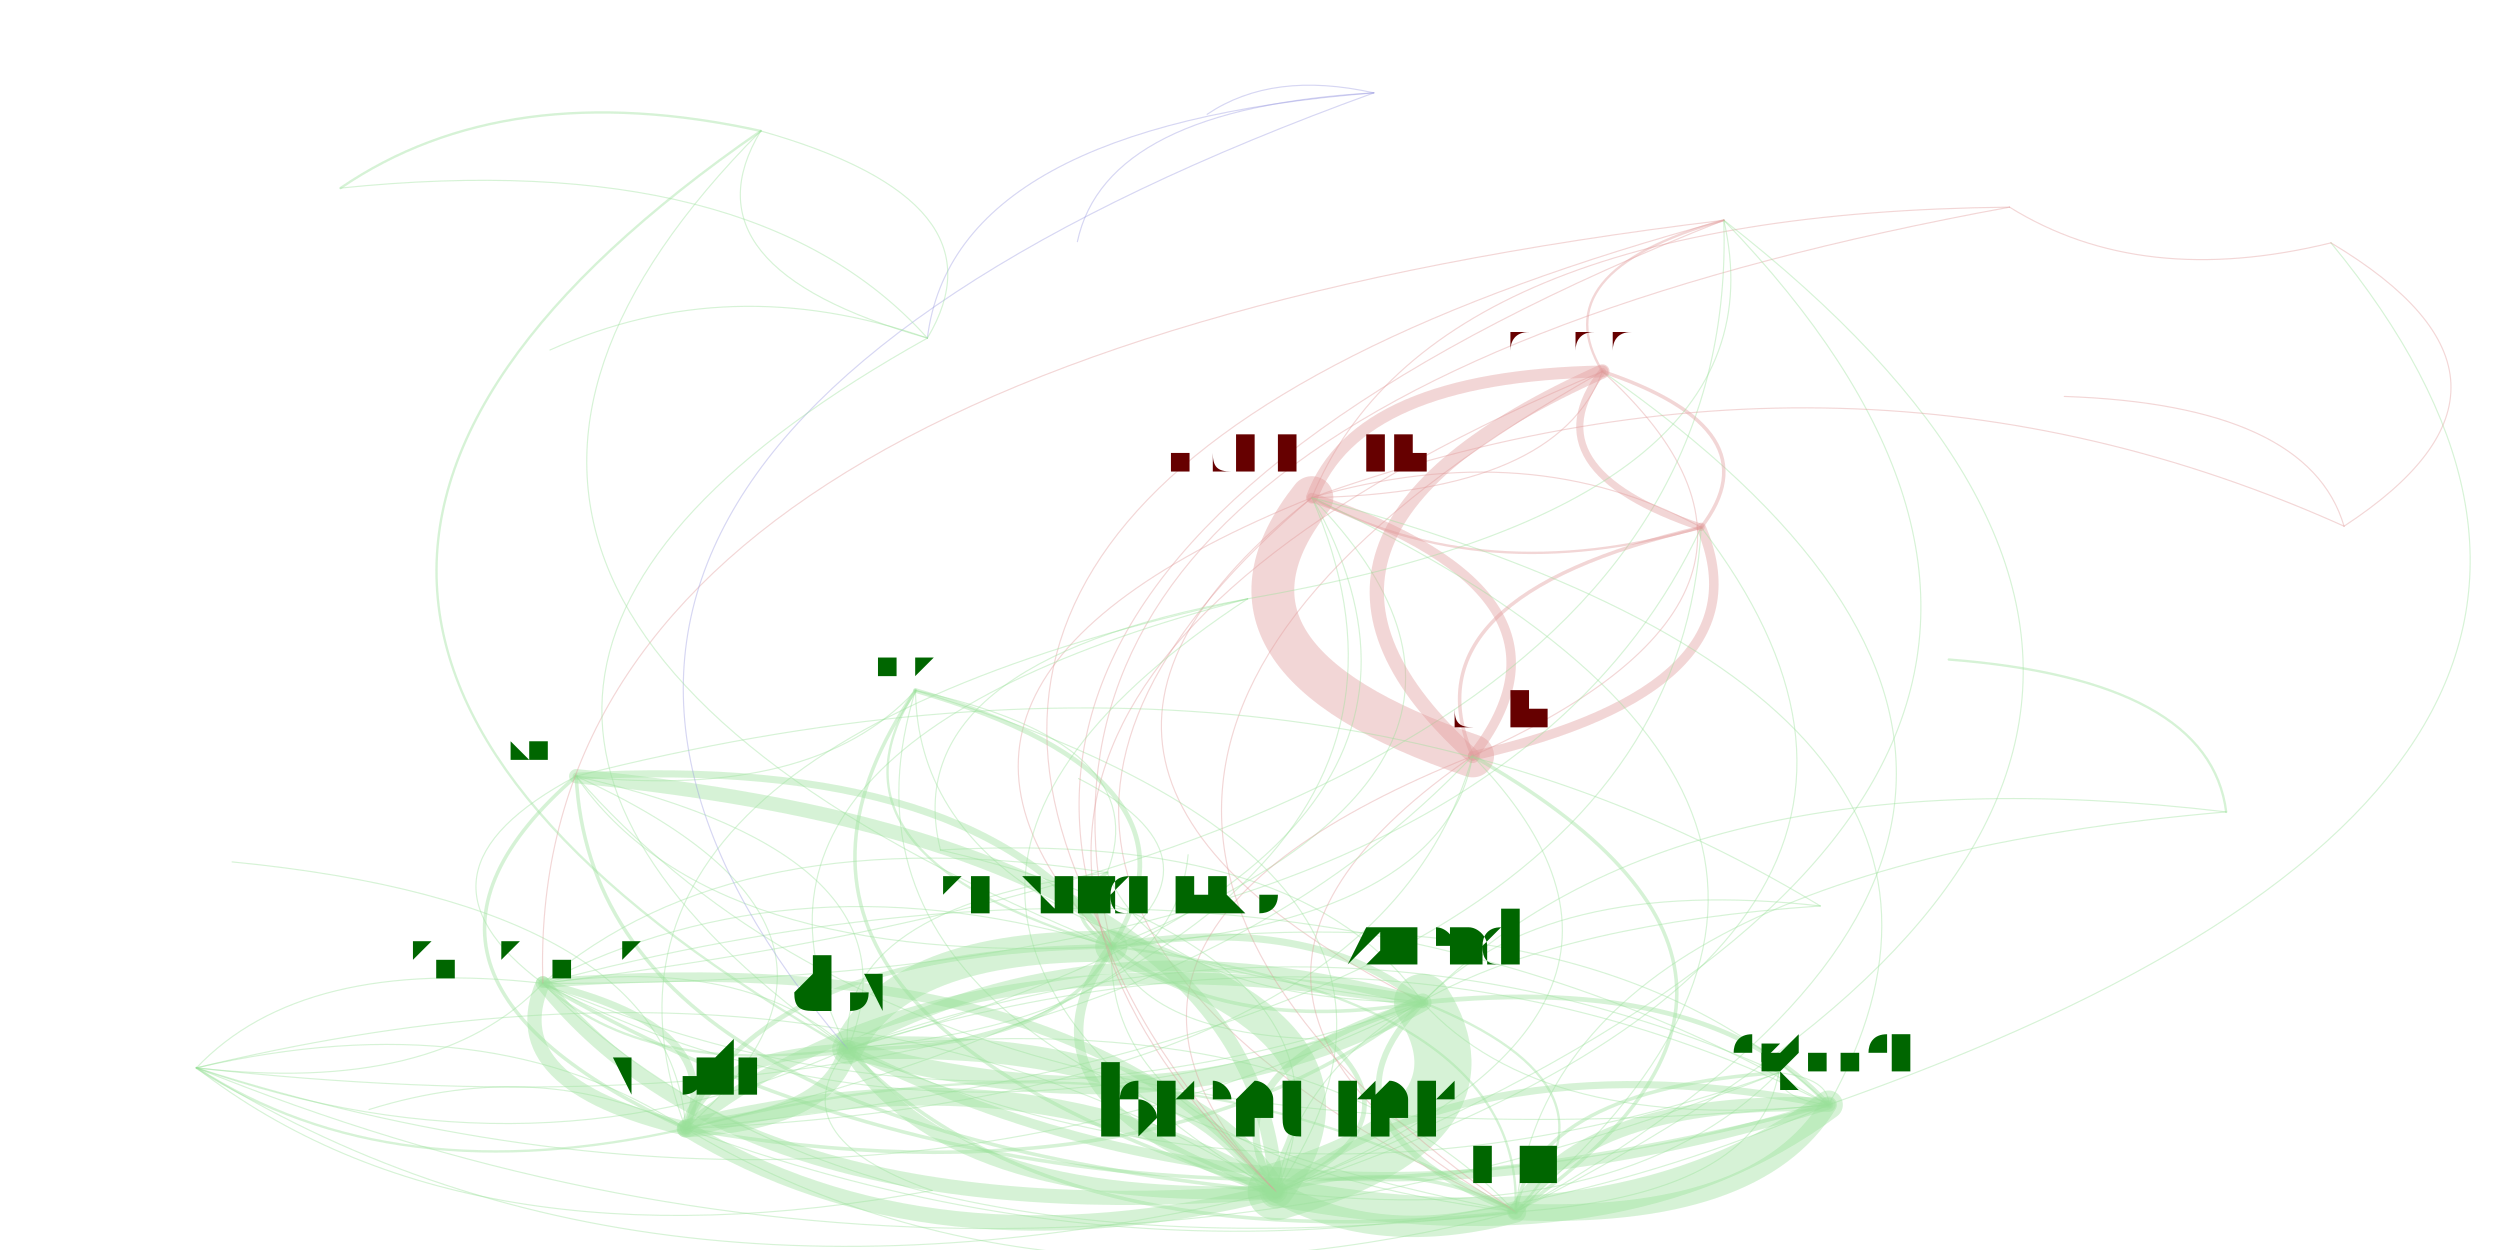
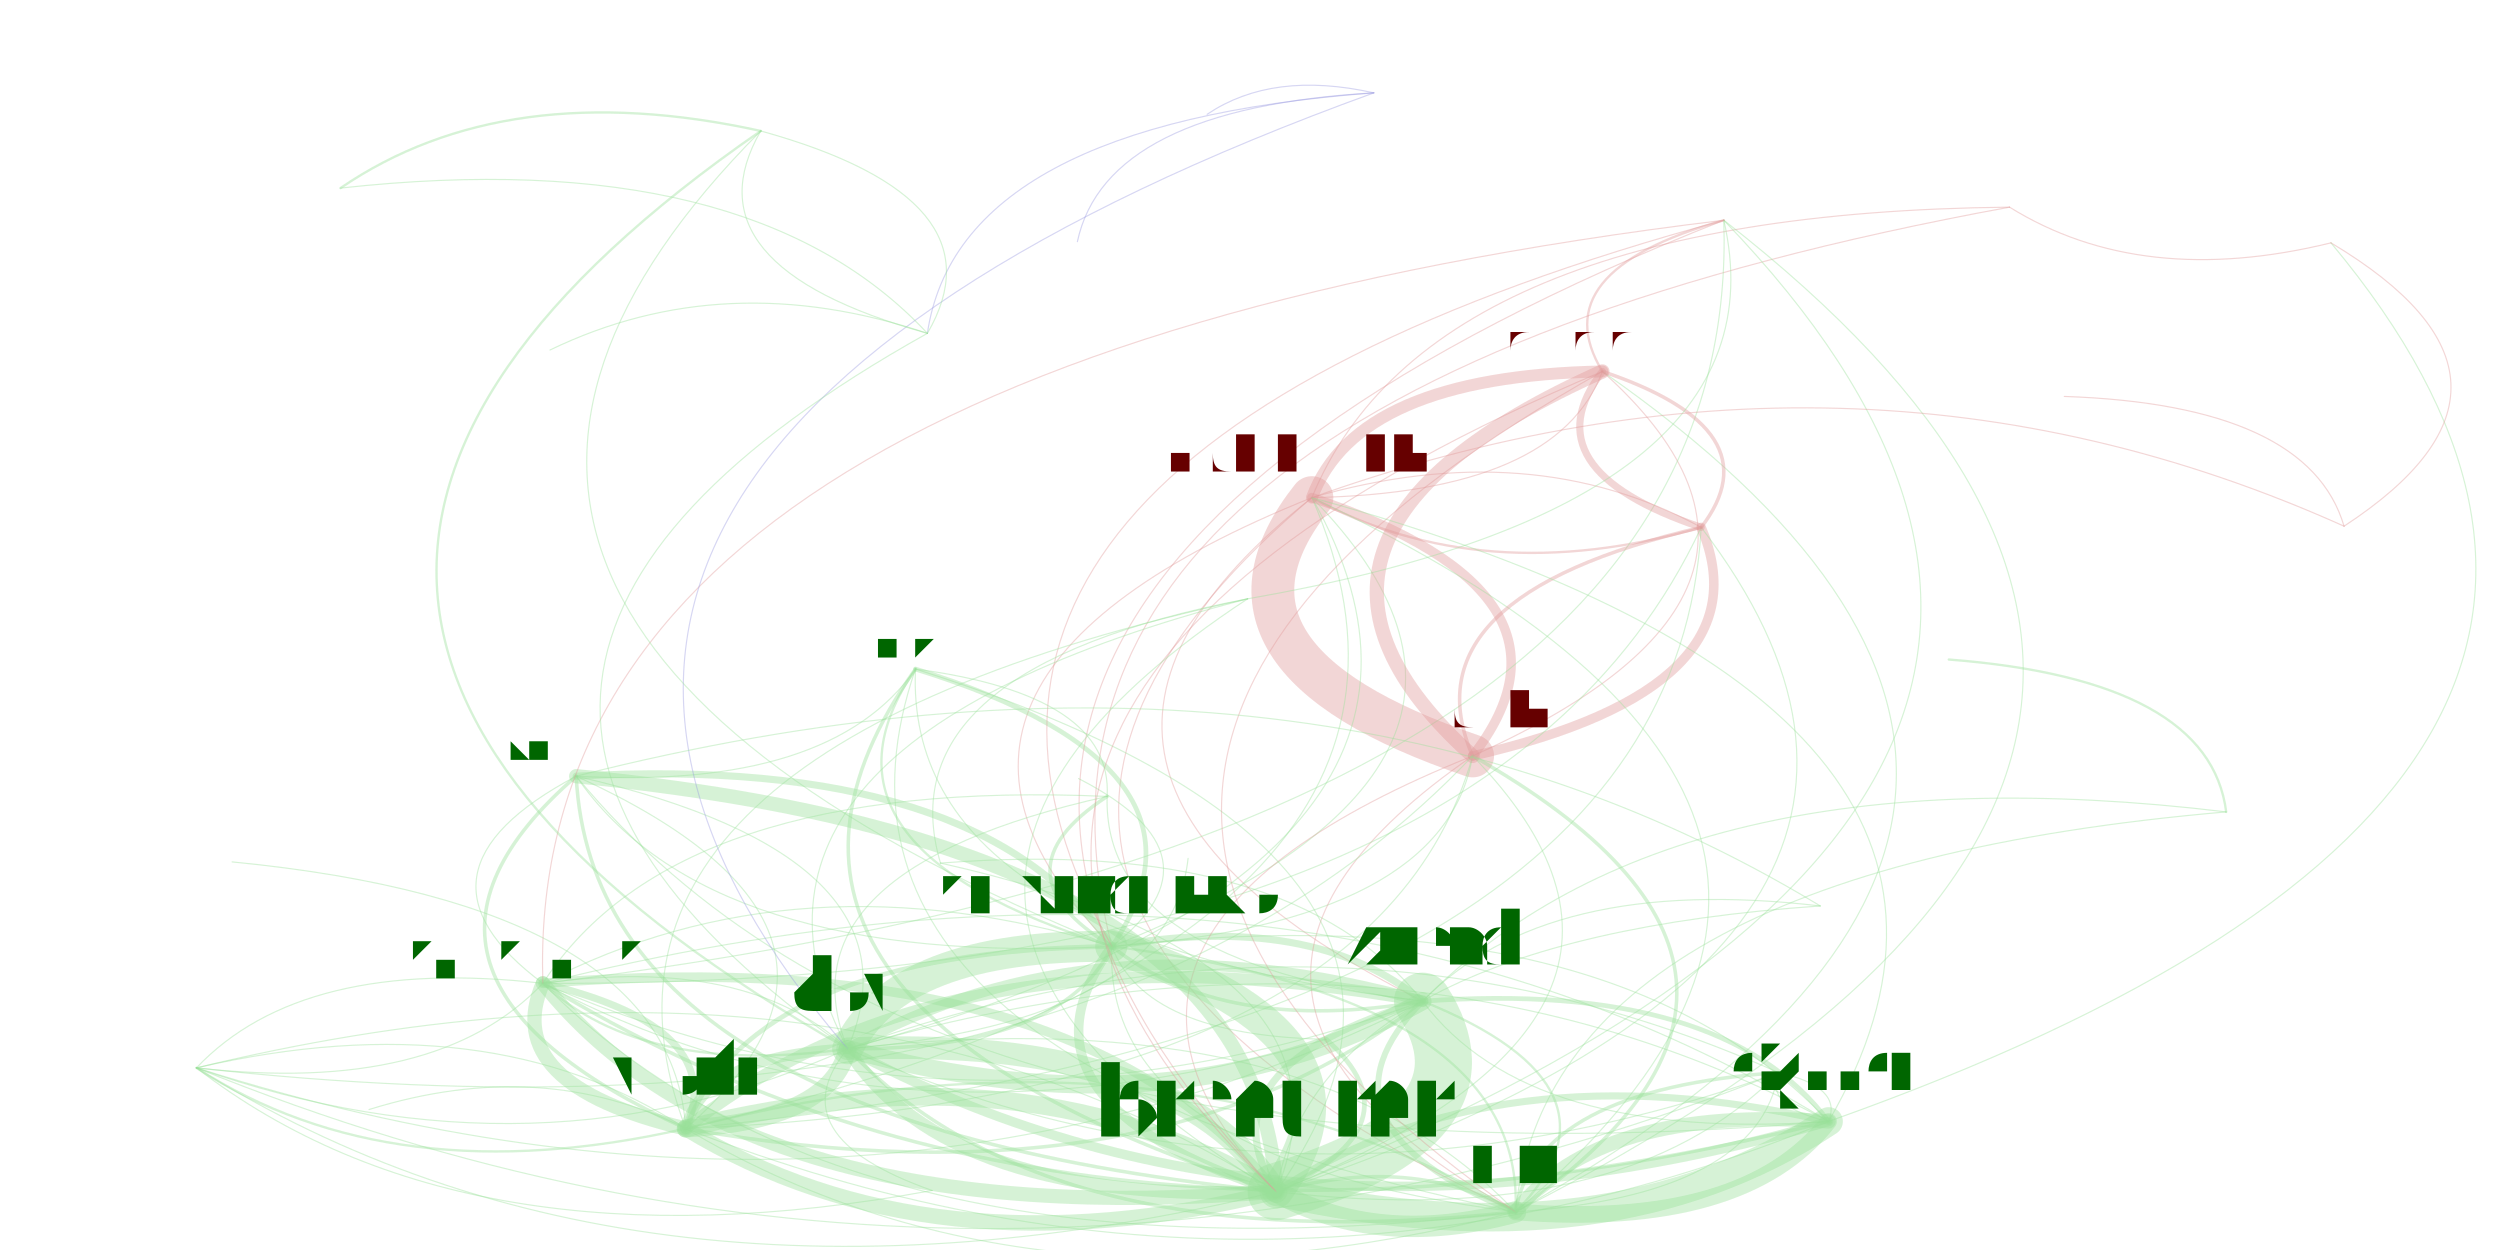
<svg xmlns="http://www.w3.org/2000/svg" width="4000" height="2000" viewBox="-0.025 -0.025 2.05 1.05">
  <style>
    path {
      fill: none;
      stroke-linecap: round;
      stroke-opacity: 0.4;
    }

    text {
      text-anchor: middle;
      alignment-baseline: hanging;
    }
  </style>
  <g opacity="0.4">
    <path d="M1.638 0.149 Q1.749 0.218 1.908 0.179" stroke="hsl(0.0,100%,35%)" stroke-width="0.001" />
    <path d="M1.638 0.149 Q1.150 0.154 1.052 0.393" stroke="hsl(0.0,100%,35%)" stroke-width="0.001" />
    <path d="M1.638 0.149 Q0.765 0.309 0.884 0.770" stroke="hsl(0.0,100%,35%)" stroke-width="0.001" />
    <path d="M1.052 0.393 Q0.945 0.528 1.187 0.610" stroke="hsl(0.0,100%,35%)" stroke-width="0.036" />
-     <path d="M1.052 0.393 Q0.759 0.623 1.145 0.817" stroke="hsl(0.0,100%,35%)" stroke-width="0.001" />
+     <path d="M1.052 0.393 Q0.760 0.623 1.145 0.816" stroke="hsl(0.0,100%,35%)" stroke-width="0.001" />
    <path d="M1.052 0.393 Q1.195 0.471 1.379 0.418" stroke="hsl(0.0,100%,35%)" stroke-width="0.002" />
    <path d="M1.052 0.393 Q1.258 0.389 1.296 0.287" stroke="hsl(0.0,100%,35%)" stroke-width="0.001" />
    <path d="M1.052 0.393 Q0.657 0.727 1.223 0.993" stroke="hsl(0.0,100%,35%)" stroke-width="0.001" />
    <path d="M1.052 0.393 Q0.666 0.548 0.884 0.770" stroke="hsl(0.0,100%,35%)" stroke-width="0.001" />
-     <path d="M0.884 0.770 Q0.977 0.845 1.145 0.817" stroke="hsl(120.0,100%,35%)" stroke-width="0.003" />
+     <path d="M0.884 0.770 Q0.978 0.845 1.145 0.816" stroke="hsl(120.0,100%,35%)" stroke-width="0.003" />
    <path d="M0.884 0.770 Q0.704 0.768 0.662 0.856" stroke="hsl(120.0,100%,35%)" stroke-width="0.026" />
    <path d="M0.884 0.770 Q1.270 0.615 1.052 0.393" stroke="hsl(120.0,100%,35%)" stroke-width="0.001" />
-     <path d="M0.884 0.770 Q0.974 0.629 0.719 0.555" stroke="hsl(120.0,100%,35%)" stroke-width="0.004" />
+     <path d="M0.884 0.770 Q0.987 0.620 0.719 0.537" stroke="hsl(120.0,100%,35%)" stroke-width="0.004" />
    <path d="M0.884 0.770 Q1.163 0.750 1.187 0.610" stroke="hsl(120.0,100%,35%)" stroke-width="0.001" />
    <path d="M0.884 0.770 Q0.620 0.690 0.406 0.801" stroke="hsl(120.0,100%,35%)" stroke-width="0.001" />
    <path d="M0.884 0.770 Q0.774 0.608 0.434 0.627" stroke="hsl(120.0,100%,35%)" stroke-width="0.006" />
    <path d="M0.884 0.770 Q0.912 0.845 1.064 0.848" stroke="hsl(120.0,100%,35%)" stroke-width="0.001" />
    <path d="M0.884 0.770 Q0.788 0.900 1.022 0.976" stroke="hsl(120.0,100%,35%)" stroke-width="0.008" />
    <path d="M0.884 0.770 Q0.583 0.774 0.526 0.923" stroke="hsl(120.0,100%,35%)" stroke-width="0.004" />
    <path d="M0.884 0.770 Q0.983 0.694 0.856 0.629" stroke="hsl(120.0,100%,35%)" stroke-width="0.001" />
    <path d="M0.884 0.770 Q0.875 0.949 1.223 0.993" stroke="hsl(120.0,100%,35%)" stroke-width="0.001" />
-     <path d="M1.145 0.817 Q1.043 0.920 1.223 0.993" stroke="hsl(120.0,100%,35%)" stroke-width="0.005" />
-     <path d="M1.145 0.817 Q1.052 0.741 0.884 0.770" stroke="hsl(120.0,100%,35%)" stroke-width="0.006" />
-     <path d="M1.145 0.817 Q1.045 0.672 0.740 0.689" stroke="hsl(120.0,100%,35%)" stroke-width="0.001" />
-     <path d="M1.145 0.817 Q0.956 0.872 1.022 0.976" stroke="hsl(120.0,100%,35%)" stroke-width="0.006" />
-     <path d="M1.145 0.817 Q0.873 0.740 0.662 0.856" stroke="hsl(120.0,100%,35%)" stroke-width="0.009" />
-     <path d="M1.145 0.817 Q1.246 0.928 1.486 0.903" stroke="hsl(120.0,100%,35%)" stroke-width="0.001" />
-     <path d="M1.145 0.817 Q0.751 0.746 0.526 0.923" stroke="hsl(120.0,100%,35%)" stroke-width="0.01" />
+     <path d="M1.145 0.816 Q1.042 0.920 1.223 0.993" stroke="hsl(120.0,100%,35%)" stroke-width="0.005" />
+     <path d="M1.145 0.816 Q1.052 0.740 0.884 0.770" stroke="hsl(120.0,100%,35%)" stroke-width="0.006" />
+     <path d="M1.145 0.816 Q1.035 0.677 0.740 0.700" stroke="hsl(120.0,100%,35%)" stroke-width="0.001" />
+     <path d="M1.145 0.816 Q0.956 0.871 1.022 0.976" stroke="hsl(120.0,100%,35%)" stroke-width="0.006" />
+     <path d="M1.145 0.816 Q0.872 0.739 0.662 0.856" stroke="hsl(120.0,100%,35%)" stroke-width="0.009" />
+     <path d="M1.145 0.816 Q1.234 0.935 1.486 0.917" stroke="hsl(120.0,100%,35%)" stroke-width="0.001" />
+     <path d="M1.145 0.816 Q0.750 0.745 0.526 0.923" stroke="hsl(120.0,100%,35%)" stroke-width="0.01" />
    <path d="M0.662 0.856 Q0.541 0.862 0.526 0.923" stroke="hsl(120.0,100%,35%)" stroke-width="0.009" />
-     <path d="M0.662 0.856 Q0.935 0.933 1.145 0.817" stroke="hsl(120.0,100%,35%)" stroke-width="0.015" />
-     <path d="M0.662 0.856 Q1.036 1.044 1.486 0.903" stroke="hsl(120.0,100%,35%)" stroke-width="0.008" />
+     <path d="M0.662 0.856 Q0.936 0.932 1.145 0.816" stroke="hsl(120.0,100%,35%)" stroke-width="0.015" />
+     <path d="M0.662 0.856 Q1.025 1.051 1.486 0.917" stroke="hsl(120.0,100%,35%)" stroke-width="0.008" />
    <path d="M0.662 0.856 Q0.731 0.695 0.434 0.627" stroke="hsl(120.0,100%,35%)" stroke-width="0.001" />
    <path d="M0.662 0.856 Q0.832 1.036 1.223 0.993" stroke="hsl(120.0,100%,35%)" stroke-width="0.003" />
    <path d="M0.662 0.856 Q0.746 0.988 1.022 0.976" stroke="hsl(120.0,100%,35%)" stroke-width="0.011" />
    <path d="M0.662 0.856 Q1.227 0.702 1.052 0.393" stroke="hsl(120.0,100%,35%)" stroke-width="0.001" />
    <path d="M0.662 0.856 Q0.602 0.929 0.733 0.975" stroke="hsl(120.0,100%,35%)" stroke-width="0.001" />
    <path d="M0.662 0.856 Q0.842 0.857 0.884 0.770" stroke="hsl(120.0,100%,35%)" stroke-width="0.003" />
-     <path d="M0.662 0.856 Q0.935 0.832 0.948 0.693" stroke="hsl(120.0,100%,35%)" stroke-width="0.001" />
+     <path d="M0.662 0.856 Q0.933 0.833 0.948 0.696" stroke="hsl(120.0,100%,35%)" stroke-width="0.001" />
    <path d="M0.662 0.856 Q0.578 0.777 0.406 0.801" stroke="hsl(120.0,100%,35%)" stroke-width="0.001" />
    <path d="M0.662 0.856 Q1.037 1.022 1.444 0.876" stroke="hsl(120.0,100%,35%)" stroke-width="0.001" />
-     <path d="M0.719 0.555 Q0.629 0.695 0.884 0.770" stroke="hsl(120.0,100%,35%)" stroke-width="0.002" />
-     <path d="M0.719 0.555 Q0.534 0.826 1.022 0.976" stroke="hsl(120.0,100%,35%)" stroke-width="0.003" />
-     <path d="M0.719 0.555 Q0.722 0.771 1.145 0.817" stroke="hsl(120.0,100%,35%)" stroke-width="0.001" />
-     <path d="M0.719 0.555 Q0.620 0.875 1.223 0.993" stroke="hsl(120.0,100%,35%)" stroke-width="0.001" />
+     <path d="M0.719 0.537 Q0.616 0.687 0.884 0.770" stroke="hsl(120.0,100%,35%)" stroke-width="0.002" />
+     <path d="M0.719 0.537 Q0.520 0.817 1.022 0.976" stroke="hsl(120.0,100%,35%)" stroke-width="0.003" />
+     <path d="M0.719 0.537 Q0.709 0.762 1.145 0.816" stroke="hsl(120.0,100%,35%)" stroke-width="0.001" />
+     <path d="M0.719 0.537 Q0.606 0.866 1.223 0.993" stroke="hsl(120.0,100%,35%)" stroke-width="0.001" />
    <path d="M1.187 0.610 Q1.293 0.474 1.052 0.393" stroke="hsl(0.0,100%,35%)" stroke-width="0.008" />
    <path d="M1.187 0.610 Q1.436 0.553 1.379 0.418" stroke="hsl(0.0,100%,35%)" stroke-width="0.008" />
-     <path d="M1.187 0.610 Q1.499 0.471 1.296 0.287" stroke="hsl(0.0,100%,35%)" stroke-width="0.001" />
+     <path d="M1.187 0.610 Q1.500 0.470 1.296 0.287" stroke="hsl(0.0,100%,35%)" stroke-width="0.001" />
    <path d="M1.187 0.610 Q0.812 0.760 1.022 0.976" stroke="hsl(0.0,100%,35%)" stroke-width="0.001" />
    <path d="M1.187 0.610 Q0.898 0.809 1.223 0.993" stroke="hsl(0.0,100%,35%)" stroke-width="0.001" />
-     <path d="M0.406 0.801 Q0.864 1.068 1.486 0.903" stroke="hsl(120.0,100%,35%)" stroke-width="0.003" />
+     <path d="M0.406 0.801 Q0.853 1.075 1.486 0.917" stroke="hsl(120.0,100%,35%)" stroke-width="0.003" />
    <path d="M0.406 0.801 Q0.698 0.956 1.064 0.848" stroke="hsl(120.0,100%,35%)" stroke-width="0.001" />
    <path d="M0.406 0.801 Q0.575 1.012 1.022 0.976" stroke="hsl(120.0,100%,35%)" stroke-width="0.012" />
    <path d="M0.406 0.801 Q0.369 0.886 0.526 0.923" stroke="hsl(120.0,100%,35%)" stroke-width="0.012" />
    <path d="M0.406 0.801 Q0.491 0.880 0.662 0.856" stroke="hsl(120.0,100%,35%)" stroke-width="0.002" />
    <path d="M0.406 0.801 Q1.415 0.679 1.398 0.160" stroke="hsl(120.0,100%,35%)" stroke-width="0.001" />
-     <path d="M0.406 0.801 Q0.763 0.957 1.145 0.817" stroke="hsl(120.0,100%,35%)" stroke-width="0.001" />
+     <path d="M0.406 0.801 Q0.764 0.956 1.145 0.816" stroke="hsl(120.0,100%,35%)" stroke-width="0.001" />
    <path d="M0.406 0.801 Q1.199 0.804 1.379 0.418" stroke="hsl(120.0,100%,35%)" stroke-width="0.001" />
    <path d="M0.406 0.801 Q0.661 1.060 1.223 0.993" stroke="hsl(120.0,100%,35%)" stroke-width="0.001" />
    <path d="M0.406 0.801 Q0.204 0.778 0.115 0.872" stroke="hsl(120.0,100%,35%)" stroke-width="0.001" />
    <path d="M0.434 0.627 Q0.449 0.919 1.022 0.976" stroke="hsl(120.0,100%,35%)" stroke-width="0.003" />
-     <path d="M0.434 0.627 Q0.738 0.975 1.486 0.903" stroke="hsl(120.0,100%,35%)" stroke-width="0.001" />
+     <path d="M0.434 0.627 Q0.727 0.982 1.486 0.917" stroke="hsl(120.0,100%,35%)" stroke-width="0.001" />
    <path d="M0.434 0.627 Q0.545 0.788 0.884 0.770" stroke="hsl(120.0,100%,35%)" stroke-width="0.001" />
    <path d="M0.434 0.627 Q0.281 0.708 0.406 0.801" stroke="hsl(120.0,100%,35%)" stroke-width="0.001" />
-     <path d="M0.434 0.627 Q0.634 0.648 0.719 0.555" stroke="hsl(120.0,100%,35%)" stroke-width="0.001" />
+     <path d="M0.434 0.627 Q0.648 0.639 0.719 0.537" stroke="hsl(120.0,100%,35%)" stroke-width="0.001" />
    <path d="M0.434 0.627 Q0.243 0.793 0.526 0.923" stroke="hsl(120.0,100%,35%)" stroke-width="0.003" />
    <path d="M1.022 0.976 Q0.817 0.850 0.526 0.923" stroke="hsl(120.0,100%,35%)" stroke-width="0.015" />
-     <path d="M1.022 0.976 Q1.312 1.032 1.486 0.903" stroke="hsl(120.0,100%,35%)" stroke-width="0.024" />
+     <path d="M1.022 0.976 Q1.301 1.039 1.486 0.917" stroke="hsl(120.0,100%,35%)" stroke-width="0.024" />
    <path d="M1.022 0.976 Q1.108 1.024 1.223 0.993" stroke="hsl(120.0,100%,35%)" stroke-width="0.018" />
-     <path d="M1.022 0.976 Q1.211 0.921 1.145 0.817" stroke="hsl(120.0,100%,35%)" stroke-width="0.048" />
+     <path d="M1.022 0.976 Q1.212 0.920 1.145 0.816" stroke="hsl(120.0,100%,35%)" stroke-width="0.048" />
    <path d="M1.022 0.976 Q1.313 1.010 1.444 0.876" stroke="hsl(120.0,100%,35%)" stroke-width="0.001" />
    <path d="M1.022 0.976 Q1.007 0.683 0.434 0.627" stroke="hsl(120.0,100%,35%)" stroke-width="0.012" />
    <path d="M1.022 0.976 Q1.145 0.920 1.064 0.848" stroke="hsl(120.0,100%,35%)" stroke-width="0.004" />
    <path d="M1.022 0.976 Q1.118 0.845 0.884 0.770" stroke="hsl(120.0,100%,35%)" stroke-width="0.028" />
    <path d="M1.022 0.976 Q0.938 0.844 0.662 0.856" stroke="hsl(120.0,100%,35%)" stroke-width="0.019" />
    <path d="M1.022 0.976 Q0.854 0.765 0.406 0.801" stroke="hsl(120.0,100%,35%)" stroke-width="0.008" />
    <path d="M1.022 0.976 Q1.397 0.826 1.187 0.610" stroke="hsl(120.0,100%,35%)" stroke-width="0.001" />
    <path d="M1.022 0.976 Q1.863 0.643 1.398 0.160" stroke="hsl(120.0,100%,35%)" stroke-width="0.001" />
    <path d="M1.022 0.976 Q1.647 0.768 1.379 0.418" stroke="hsl(120.0,100%,35%)" stroke-width="0.001" />
-     <path d="M1.022 0.976 Q1.207 0.704 0.719 0.555" stroke="hsl(120.0,100%,35%)" stroke-width="0.001" />
+     <path d="M1.022 0.976 Q1.221 0.696 0.719 0.537" stroke="hsl(120.0,100%,35%)" stroke-width="0.001" />
    <path d="M1.022 0.976 Q0.652 0.742 0.115 0.872" stroke="hsl(120.0,100%,35%)" stroke-width="0.001" />
-     <path d="M1.022 0.976 Q1.110 0.776 0.740 0.689" stroke="hsl(120.0,100%,35%)" stroke-width="0.001" />
+     <path d="M1.022 0.976 Q1.102 0.781 0.740 0.700" stroke="hsl(120.0,100%,35%)" stroke-width="0.001" />
    <path d="M0.526 0.923 Q0.648 0.916 0.662 0.856" stroke="hsl(120.0,100%,35%)" stroke-width="0.015" />
    <path d="M0.526 0.923 Q0.732 1.048 1.022 0.976" stroke="hsl(120.0,100%,35%)" stroke-width="0.013" />
    <path d="M0.526 0.923 Q0.361 0.815 0.115 0.872" stroke="hsl(120.0,100%,35%)" stroke-width="0.001" />
    <path d="M0.526 0.923 Q1.213 0.763 1.052 0.393" stroke="hsl(120.0,100%,35%)" stroke-width="0.001" />
    <path d="M0.526 0.923 Q0.514 0.735 0.145 0.699" stroke="hsl(120.0,100%,35%)" stroke-width="0.001" />
    <path d="M0.526 0.923 Q0.563 0.838 0.406 0.801" stroke="hsl(120.0,100%,35%)" stroke-width="0.006" />
-     <path d="M0.526 0.923 Q0.920 0.993 1.145 0.817" stroke="hsl(120.0,100%,35%)" stroke-width="0.003" />
+     <path d="M0.526 0.923 Q0.921 0.993 1.145 0.816" stroke="hsl(120.0,100%,35%)" stroke-width="0.003" />
    <path d="M0.526 0.923 Q1.106 0.898 1.187 0.610" stroke="hsl(120.0,100%,35%)" stroke-width="0.001" />
    <path d="M0.526 0.923 Q0.717 0.756 0.434 0.627" stroke="hsl(120.0,100%,35%)" stroke-width="0.001" />
-     <path d="M0.526 0.923 Q1.021 1.105 1.486 0.903" stroke="hsl(120.0,100%,35%)" stroke-width="0.001" />
+     <path d="M0.526 0.923 Q1.010 1.112 1.486 0.917" stroke="hsl(120.0,100%,35%)" stroke-width="0.001" />
    <path d="M0.526 0.923 Q1.356 0.841 1.379 0.418" stroke="hsl(120.0,100%,35%)" stroke-width="0.001" />
    <path d="M0.526 0.923 Q0.818 1.097 1.223 0.993" stroke="hsl(120.0,100%,35%)" stroke-width="0.001" />
    <path d="M0.526 0.923 Q0.405 0.862 0.260 0.907" stroke="hsl(120.0,100%,35%)" stroke-width="0.001" />
-     <path d="M1.223 0.993 Q1.426 1.001 1.486 0.903" stroke="hsl(120.0,100%,35%)" stroke-width="0.014" />
-     <path d="M1.223 0.993 Q1.325 0.889 1.145 0.817" stroke="hsl(120.0,100%,35%)" stroke-width="0.002" />
+     <path d="M1.223 0.993 Q1.415 1.008 1.486 0.917" stroke="hsl(120.0,100%,35%)" stroke-width="0.014" />
+     <path d="M1.223 0.993 Q1.326 0.889 1.145 0.816" stroke="hsl(120.0,100%,35%)" stroke-width="0.002" />
    <path d="M1.223 0.993 Q0.931 0.819 0.526 0.923" stroke="hsl(120.0,100%,35%)" stroke-width="0.002" />
    <path d="M1.223 0.993 Q1.052 0.812 0.662 0.856" stroke="hsl(120.0,100%,35%)" stroke-width="0.001" />
    <path d="M1.223 0.993 Q1.511 0.794 1.187 0.610" stroke="hsl(120.0,100%,35%)" stroke-width="0.003" />
-     <path d="M1.223 0.993 Q1.617 0.659 1.052 0.393" stroke="hsl(120.0,100%,35%)" stroke-width="0.001" />
+     <path d="M1.223 0.993 Q1.618 0.659 1.052 0.393" stroke="hsl(120.0,100%,35%)" stroke-width="0.001" />
    <path d="M1.223 0.993 Q1.824 0.655 1.296 0.287" stroke="hsl(120.0,100%,35%)" stroke-width="0.001" />
    <path d="M1.223 0.993 Q1.136 0.944 1.022 0.976" stroke="hsl(120.0,100%,35%)" stroke-width="0.003" />
    <path d="M1.223 0.993 Q1.232 0.814 0.884 0.770" stroke="hsl(120.0,100%,35%)" stroke-width="0.002" />
    <path d="M1.223 0.993 Q1.427 0.979 1.444 0.876" stroke="hsl(120.0,100%,35%)" stroke-width="0.001" />
    <path d="M1.223 0.993 Q1.977 0.611 1.398 0.160" stroke="hsl(120.0,100%,35%)" stroke-width="0.001" />
    <path d="M1.296 0.287 Q1.090 0.291 1.052 0.393" stroke="hsl(0.0,100%,35%)" stroke-width="0.01" />
    <path d="M1.296 0.287 Q1.233 0.369 1.379 0.418" stroke="hsl(0.0,100%,35%)" stroke-width="0.006" />
    <path d="M1.296 0.287 Q0.983 0.427 1.187 0.610" stroke="hsl(0.0,100%,35%)" stroke-width="0.012" />
    <path d="M1.296 0.287 Q0.608 0.577 1.022 0.976" stroke="hsl(0.0,100%,35%)" stroke-width="0.001" />
-     <path d="M1.296 0.287 Q0.695 0.626 1.223 0.993" stroke="hsl(0.0,100%,35%)" stroke-width="0.001" />
+     <path d="M1.296 0.287 Q0.695 0.625 1.223 0.993" stroke="hsl(0.0,100%,35%)" stroke-width="0.001" />
    <path d="M1.379 0.418 Q1.442 0.336 1.296 0.287" stroke="hsl(0.0,100%,35%)" stroke-width="0.003" />
    <path d="M1.379 0.418 Q1.236 0.340 1.052 0.393" stroke="hsl(0.0,100%,35%)" stroke-width="0.001" />
    <path d="M1.379 0.418 Q1.129 0.476 1.187 0.610" stroke="hsl(0.0,100%,35%)" stroke-width="0.003" />
-     <path d="M1.486 0.903 Q1.487 0.881 1.444 0.876" stroke="hsl(120.0,100%,35%)" stroke-width="0.001" />
-     <path d="M1.486 0.903 Q1.282 0.896 1.223 0.993" stroke="hsl(120.0,100%,35%)" stroke-width="0.012" />
-     <path d="M1.486 0.903 Q1.112 0.715 0.662 0.856" stroke="hsl(120.0,100%,35%)" stroke-width="0.001" />
-     <path d="M1.486 0.903 Q1.196 0.847 1.022 0.976" stroke="hsl(120.0,100%,35%)" stroke-width="0.006" />
-     <path d="M1.486 0.903 Q1.677 0.561 1.052 0.393" stroke="hsl(120.0,100%,35%)" stroke-width="0.001" />
-     <path d="M1.486 0.903 Q1.385 0.792 1.145 0.817" stroke="hsl(120.0,100%,35%)" stroke-width="0.004" />
-     <path d="M1.486 0.903 Q1.028 0.636 0.406 0.801" stroke="hsl(120.0,100%,35%)" stroke-width="0.001" />
-     <path d="M1.486 0.903 Q2.276 0.626 1.908 0.179" stroke="hsl(120.0,100%,35%)" stroke-width="0.001" />
-     <path d="M1.486 0.903 Q1.292 0.716 0.884 0.770" stroke="hsl(120.0,100%,35%)" stroke-width="0.001" />
+     <path d="M1.486 0.917 Q1.498 0.888 1.444 0.876" stroke="hsl(120.0,100%,35%)" stroke-width="0.001" />
+     <path d="M1.486 0.917 Q1.293 0.903 1.223 0.993" stroke="hsl(120.0,100%,35%)" stroke-width="0.012" />
+     <path d="M1.486 0.917 Q1.123 0.722 0.662 0.856" stroke="hsl(120.0,100%,35%)" stroke-width="0.001" />
+     <path d="M1.486 0.917 Q1.207 0.854 1.022 0.976" stroke="hsl(120.0,100%,35%)" stroke-width="0.006" />
+     <path d="M1.486 0.917 Q1.688 0.568 1.052 0.393" stroke="hsl(120.0,100%,35%)" stroke-width="0.001" />
+     <path d="M1.486 0.917 Q1.397 0.798 1.145 0.816" stroke="hsl(120.0,100%,35%)" stroke-width="0.004" />
+     <path d="M1.486 0.917 Q1.039 0.643 0.406 0.801" stroke="hsl(120.0,100%,35%)" stroke-width="0.001" />
+     <path d="M1.486 0.917 Q2.287 0.633 1.908 0.179" stroke="hsl(120.0,100%,35%)" stroke-width="0.001" />
+     <path d="M1.486 0.917 Q1.303 0.723 0.884 0.770" stroke="hsl(120.0,100%,35%)" stroke-width="0.001" />
    <path d="M1.444 0.876 Q1.240 0.890 1.223 0.993" stroke="hsl(120.0,100%,35%)" stroke-width="0.003" />
-     <path d="M1.444 0.876 Q1.443 0.898 1.486 0.903" stroke="hsl(120.0,100%,35%)" stroke-width="0.001" />
+     <path d="M1.444 0.876 Q1.432 0.905 1.486 0.917" stroke="hsl(120.0,100%,35%)" stroke-width="0.001" />
    <path d="M1.444 0.876 Q1.070 0.709 0.662 0.856" stroke="hsl(120.0,100%,35%)" stroke-width="0.001" />
    <path d="M1.398 0.160 Q0.557 0.493 1.022 0.976" stroke="hsl(0.0,100%,35%)" stroke-width="0.001" />
    <path d="M1.398 0.160 Q1.245 0.203 1.296 0.287" stroke="hsl(0.0,100%,35%)" stroke-width="0.002" />
    <path d="M1.398 0.160 Q0.653 0.362 0.884 0.770" stroke="hsl(0.0,100%,35%)" stroke-width="0.001" />
    <path d="M1.398 0.160 Q0.389 0.282 0.406 0.801" stroke="hsl(0.0,100%,35%)" stroke-width="0.001" />
    <path d="M0.115 0.872 Q0.280 0.979 0.526 0.923" stroke="hsl(120.0,100%,35%)" stroke-width="0.002" />
-     <path d="M0.115 0.872 Q0.674 1.050 1.145 0.817" stroke="hsl(120.0,100%,35%)" stroke-width="0.001" />
+     <path d="M0.115 0.872 Q0.675 1.050 1.145 0.816" stroke="hsl(120.0,100%,35%)" stroke-width="0.001" />
    <path d="M0.115 0.872 Q0.317 0.895 0.406 0.801" stroke="hsl(120.0,100%,35%)" stroke-width="0.001" />
    <path d="M0.115 0.872 Q0.860 0.955 1.187 0.610" stroke="hsl(120.0,100%,35%)" stroke-width="0.001" />
    <path d="M0.115 0.872 Q0.402 0.973 0.662 0.856" stroke="hsl(120.0,100%,35%)" stroke-width="0.001" />
    <path d="M0.115 0.872 Q0.486 1.105 1.022 0.976" stroke="hsl(120.0,100%,35%)" stroke-width="0.001" />
    <path d="M0.115 0.872 Q0.776 1.140 1.444 0.876" stroke="hsl(120.0,100%,35%)" stroke-width="0.001" />
    <path d="M0.115 0.872 Q0.342 1.047 0.733 0.975" stroke="hsl(120.0,100%,35%)" stroke-width="0.001" />
    <path d="M0.998 0.478 Q0.612 0.732 1.022 0.976" stroke="hsl(120.0,100%,35%)" stroke-width="0.001" />
    <path d="M0.998 0.478 Q1.453 0.399 1.398 0.160" stroke="hsl(120.0,100%,35%)" stroke-width="0.001" />
    <path d="M0.998 0.478 Q0.528 0.600 0.662 0.856" stroke="hsl(120.0,100%,35%)" stroke-width="0.001" />
-     <path d="M0.998 0.478 Q0.701 0.532 0.740 0.689" stroke="hsl(120.0,100%,35%)" stroke-width="0.001" />
+     <path d="M0.998 0.478 Q0.692 0.537 0.740 0.700" stroke="hsl(120.0,100%,35%)" stroke-width="0.001" />
    <path d="M0.998 0.478 Q0.407 0.606 0.526 0.923" stroke="hsl(120.0,100%,35%)" stroke-width="0.001" />
-     <path d="M0.880 0.708 Q0.833 0.740 0.884 0.770" stroke="hsl(120.0,100%,35%)" stroke-width="0.003" />
-     <path d="M0.880 0.708 Q0.653 0.738 0.662 0.856" stroke="hsl(120.0,100%,35%)" stroke-width="0.001" />
-     <path d="M0.880 0.708 Q0.926 0.815 1.145 0.817" stroke="hsl(120.0,100%,35%)" stroke-width="0.001" />
-     <path d="M0.880 0.708 Q0.569 0.660 0.406 0.801" stroke="hsl(120.0,100%,35%)" stroke-width="0.001" />
-     <path d="M0.880 0.708 Q0.922 0.599 0.719 0.555" stroke="hsl(120.0,100%,35%)" stroke-width="0.001" />
-     <path d="M1.820 0.657 Q1.355 0.602 1.145 0.817" stroke="hsl(120.0,100%,35%)" stroke-width="0.001" />
+     <path d="M0.880 0.644 Q0.782 0.708 0.884 0.770" stroke="hsl(120.0,100%,35%)" stroke-width="0.003" />
+     <path d="M0.880 0.644 Q0.602 0.706 0.662 0.856" stroke="hsl(120.0,100%,35%)" stroke-width="0.001" />
+     <path d="M0.880 0.644 Q0.876 0.783 1.145 0.816" stroke="hsl(120.0,100%,35%)" stroke-width="0.001" />
+     <path d="M0.880 0.644 Q0.518 0.628 0.406 0.801" stroke="hsl(120.0,100%,35%)" stroke-width="0.001" />
+     <path d="M0.880 0.644 Q0.885 0.559 0.719 0.537" stroke="hsl(120.0,100%,35%)" stroke-width="0.001" />
+     <path d="M1.820 0.657 Q1.356 0.601 1.145 0.816" stroke="hsl(120.0,100%,35%)" stroke-width="0.001" />
    <path d="M1.820 0.657 Q1.806 0.546 1.587 0.529" stroke="hsl(120.0,100%,35%)" stroke-width="0.002" />
    <path d="M1.820 0.657 Q1.252 0.706 1.223 0.993" stroke="hsl(120.0,100%,35%)" stroke-width="0.001" />
    <path d="M1.104 0.053 Q1.019 0.034 0.964 0.071" stroke="hsl(240.0,100%,35%)" stroke-width="0.001" />
    <path d="M1.104 0.053 Q0.879 0.066 0.855 0.178" stroke="hsl(240.0,100%,35%)" stroke-width="0.001" />
-     <path d="M1.104 0.053 Q0.751 0.081 0.729 0.259" stroke="hsl(240.0,100%,35%)" stroke-width="0.001" />
+     <path d="M1.104 0.053 Q0.755 0.079 0.729 0.255" stroke="hsl(240.0,100%,35%)" stroke-width="0.001" />
    <path d="M1.104 0.053 Q0.241 0.366 0.662 0.856" stroke="hsl(240.0,100%,35%)" stroke-width="0.001" />
-     <path d="M0.729 0.259 Q0.218 0.544 0.662 0.856" stroke="hsl(120.0,100%,35%)" stroke-width="0.001" />
-     <path d="M0.729 0.259 Q0.563 0.201 0.412 0.269" stroke="hsl(120.0,100%,35%)" stroke-width="0.001" />
-     <path d="M0.729 0.259 Q0.798 0.144 0.589 0.085" stroke="hsl(120.0,100%,35%)" stroke-width="0.001" />
-     <path d="M0.729 0.259 Q0.584 0.097 0.236 0.133" stroke="hsl(120.0,100%,35%)" stroke-width="0.001" />
+     <path d="M0.729 0.255 Q0.215 0.542 0.662 0.856" stroke="hsl(120.0,100%,35%)" stroke-width="0.001" />
+     <path d="M0.729 0.255 Q0.559 0.198 0.412 0.269" stroke="hsl(120.0,100%,35%)" stroke-width="0.001" />
+     <path d="M0.729 0.255 Q0.795 0.142 0.589 0.085" stroke="hsl(120.0,100%,35%)" stroke-width="0.001" />
+     <path d="M0.729 0.255 Q0.580 0.095 0.236 0.133" stroke="hsl(120.0,100%,35%)" stroke-width="0.001" />
    <path d="M1.479 0.736 Q1.059 0.765 1.022 0.976" stroke="hsl(120.0,100%,35%)" stroke-width="0.001" />
    <path d="M1.479 0.736 Q1.044 0.472 0.434 0.627" stroke="hsl(120.0,100%,35%)" stroke-width="0.001" />
-     <path d="M1.479 0.736 Q1.248 0.710 1.145 0.817" stroke="hsl(120.0,100%,35%)" stroke-width="0.001" />
-     <path d="M0.589 0.085 Q0.520 0.200 0.729 0.259" stroke="hsl(120.0,100%,35%)" stroke-width="0.001" />
+     <path d="M1.479 0.736 Q1.249 0.709 1.145 0.816" stroke="hsl(120.0,100%,35%)" stroke-width="0.001" />
+     <path d="M0.589 0.085 Q0.524 0.198 0.729 0.255" stroke="hsl(120.0,100%,35%)" stroke-width="0.001" />
    <path d="M0.589 0.085 Q0.375 0.038 0.236 0.133" stroke="hsl(120.0,100%,35%)" stroke-width="0.002" />
    <path d="M0.589 0.085 Q0.010 0.485 0.662 0.856" stroke="hsl(120.0,100%,35%)" stroke-width="0.002" />
    <path d="M0.589 0.085 Q0.189 0.487 0.884 0.770" stroke="hsl(120.0,100%,35%)" stroke-width="0.001" />
    <path d="M1.919 0.417 Q2.104 0.296 1.908 0.179" stroke="hsl(0.0,100%,35%)" stroke-width="0.001" />
    <path d="M1.919 0.417 Q1.889 0.315 1.684 0.308" stroke="hsl(0.0,100%,35%)" stroke-width="0.001" />
    <path d="M1.919 0.417 Q1.505 0.231 1.052 0.393" stroke="hsl(0.0,100%,35%)" stroke-width="0.001" />
  </g>
  <text x="1.638" y="0.145" font-size="0.008" fill="hsl(0.0,100%,20%)">alexnj</text>
  <text x="1.908" y="0.175" font-size="0.008" fill="hsl(0.0,100%,20%)">paulirish</text>
  <text x="1.052" y="0.369" font-size="0.047" fill="hsl(0.0,100%,20%)">jacktfranklin</text>
  <text x="0.884" y="0.741" font-size="0.057" fill="hsl(120.0,100%,20%)">alexrudenko</text>
-   <text x="1.145" y="0.786" font-size="0.061" fill="hsl(120.0,100%,20%)">szuend</text>
+   <text x="1.145" y="0.785" font-size="0.061" fill="hsl(120.0,100%,20%)">szuend</text>
  <text x="0.662" y="0.823" font-size="0.065" fill="hsl(120.0,100%,20%)">dsv</text>
-   <text x="0.719" y="0.544" font-size="0.021" fill="hsl(120.0,100%,20%)">nvitkov</text>
+   <text x="0.719" y="0.527" font-size="0.021" fill="hsl(120.0,100%,20%)">nvitkov</text>
  <text x="1.187" y="0.586" font-size="0.049" fill="hsl(0.0,100%,20%)">andoli</text>
  <text x="0.406" y="0.781" font-size="0.041" fill="hsl(120.0,100%,20%)">kprokopenko</text>
  <text x="0.434" y="0.612" font-size="0.03" fill="hsl(120.0,100%,20%)">yangguo</text>
  <text x="1.064" y="0.841" font-size="0.013" fill="hsl(120.0,100%,20%)">petermueller</text>
  <text x="1.022" y="0.931" font-size="0.089" fill="hsl(120.0,100%,20%)">bmeurer</text>
  <text x="0.526" y="0.894" font-size="0.057" fill="hsl(120.0,100%,20%)">wolfi</text>
  <text x="0.856" y="0.626" font-size="0.005" fill="hsl(120.0,100%,20%)">tperrotta</text>
  <text x="1.223" y="0.968" font-size="0.05" fill="hsl(120.0,100%,20%)">pfaffe</text>
  <text x="1.296" y="0.270" font-size="0.034" fill="hsl(0.0,100%,20%)">alinavarkki</text>
  <text x="1.379" y="0.404" font-size="0.027" fill="hsl(0.0,100%,20%)">nancyly</text>
-   <text x="1.486" y="0.878" font-size="0.051" fill="hsl(120.0,100%,20%)">ergunsh</text>
+   <text x="1.486" y="0.892" font-size="0.051" fill="hsl(120.0,100%,20%)">ergunsh</text>
  <text x="1.444" y="0.867" font-size="0.018" fill="hsl(120.0,100%,20%)">changhaohan</text>
  <text x="1.398" y="0.152" font-size="0.015" fill="hsl(0.0,100%,20%)">leese</text>
  <text x="0.115" y="0.862" font-size="0.019" fill="hsl(120.0,100%,20%)">jec</text>
-   <text x="0.740" y="0.684" font-size="0.009" fill="hsl(120.0,100%,20%)">mathias</text>
+   <text x="0.740" y="0.695" font-size="0.009" fill="hsl(120.0,100%,20%)">mathias</text>
  <text x="0.998" y="0.473" font-size="0.01" fill="hsl(120.0,100%,20%)">chrche</text>
  <text x="0.733" y="0.971" font-size="0.007" fill="hsl(120.0,100%,20%)">semel</text>
-   <text x="0.948" y="0.691" font-size="0.005" fill="hsl(120.0,100%,20%)">asraine</text>
-   <text x="0.880" y="0.701" font-size="0.014" fill="hsl(120.0,100%,20%)">jrandolf</text>
+   <text x="0.948" y="0.693" font-size="0.005" fill="hsl(120.0,100%,20%)">asraine</text>
+   <text x="0.880" y="0.637" font-size="0.014" fill="hsl(120.0,100%,20%)">jrandolf</text>
  <text x="1.820" y="0.651" font-size="0.011" fill="hsl(120.0,100%,20%)">liviurau</text>
  <text x="1.587" y="0.525" font-size="0.008" fill="hsl(120.0,100%,20%)">machenbach</text>
  <text x="1.104" y="0.047" font-size="0.012" fill="hsl(240.0,100%,20%)">miinak</text>
  <text x="0.964" y="0.068" font-size="0.007" fill="hsl(240.0,100%,20%)">lingqi</text>
  <text x="0.855" y="0.175" font-size="0.007" fill="hsl(240.0,100%,20%)">kenoss</text>
-   <text x="0.729" y="0.253" font-size="0.012" fill="hsl(120.0,100%,20%)">sisidovski</text>
+   <text x="0.729" y="0.248" font-size="0.012" fill="hsl(120.0,100%,20%)">sisidovski</text>
  <text x="1.479" y="0.732" font-size="0.009" fill="hsl(120.0,100%,20%)">seth.brenith</text>
  <text x="0.412" y="0.267" font-size="0.005" fill="hsl(120.0,100%,20%)">kouhei</text>
  <text x="0.589" y="0.078" font-size="0.015" fill="hsl(120.0,100%,20%)">tnak</text>
  <text x="0.236" y="0.128" font-size="0.009" fill="hsl(120.0,100%,20%)">yyanagisawa</text>
  <text x="1.919" y="0.413" font-size="0.008" fill="hsl(0.0,100%,20%)">vidorteg</text>
  <text x="1.684" y="0.306" font-size="0.005" fill="hsl(0.0,100%,20%)">cjamcl</text>
  <text x="0.145" y="0.697" font-size="0.005" fill="hsl(120.0,100%,20%)">mathiasb</text>
  <text x="0.260" y="0.905" font-size="0.005" fill="hsl(120.0,100%,20%)">shuuran</text>
</svg>
